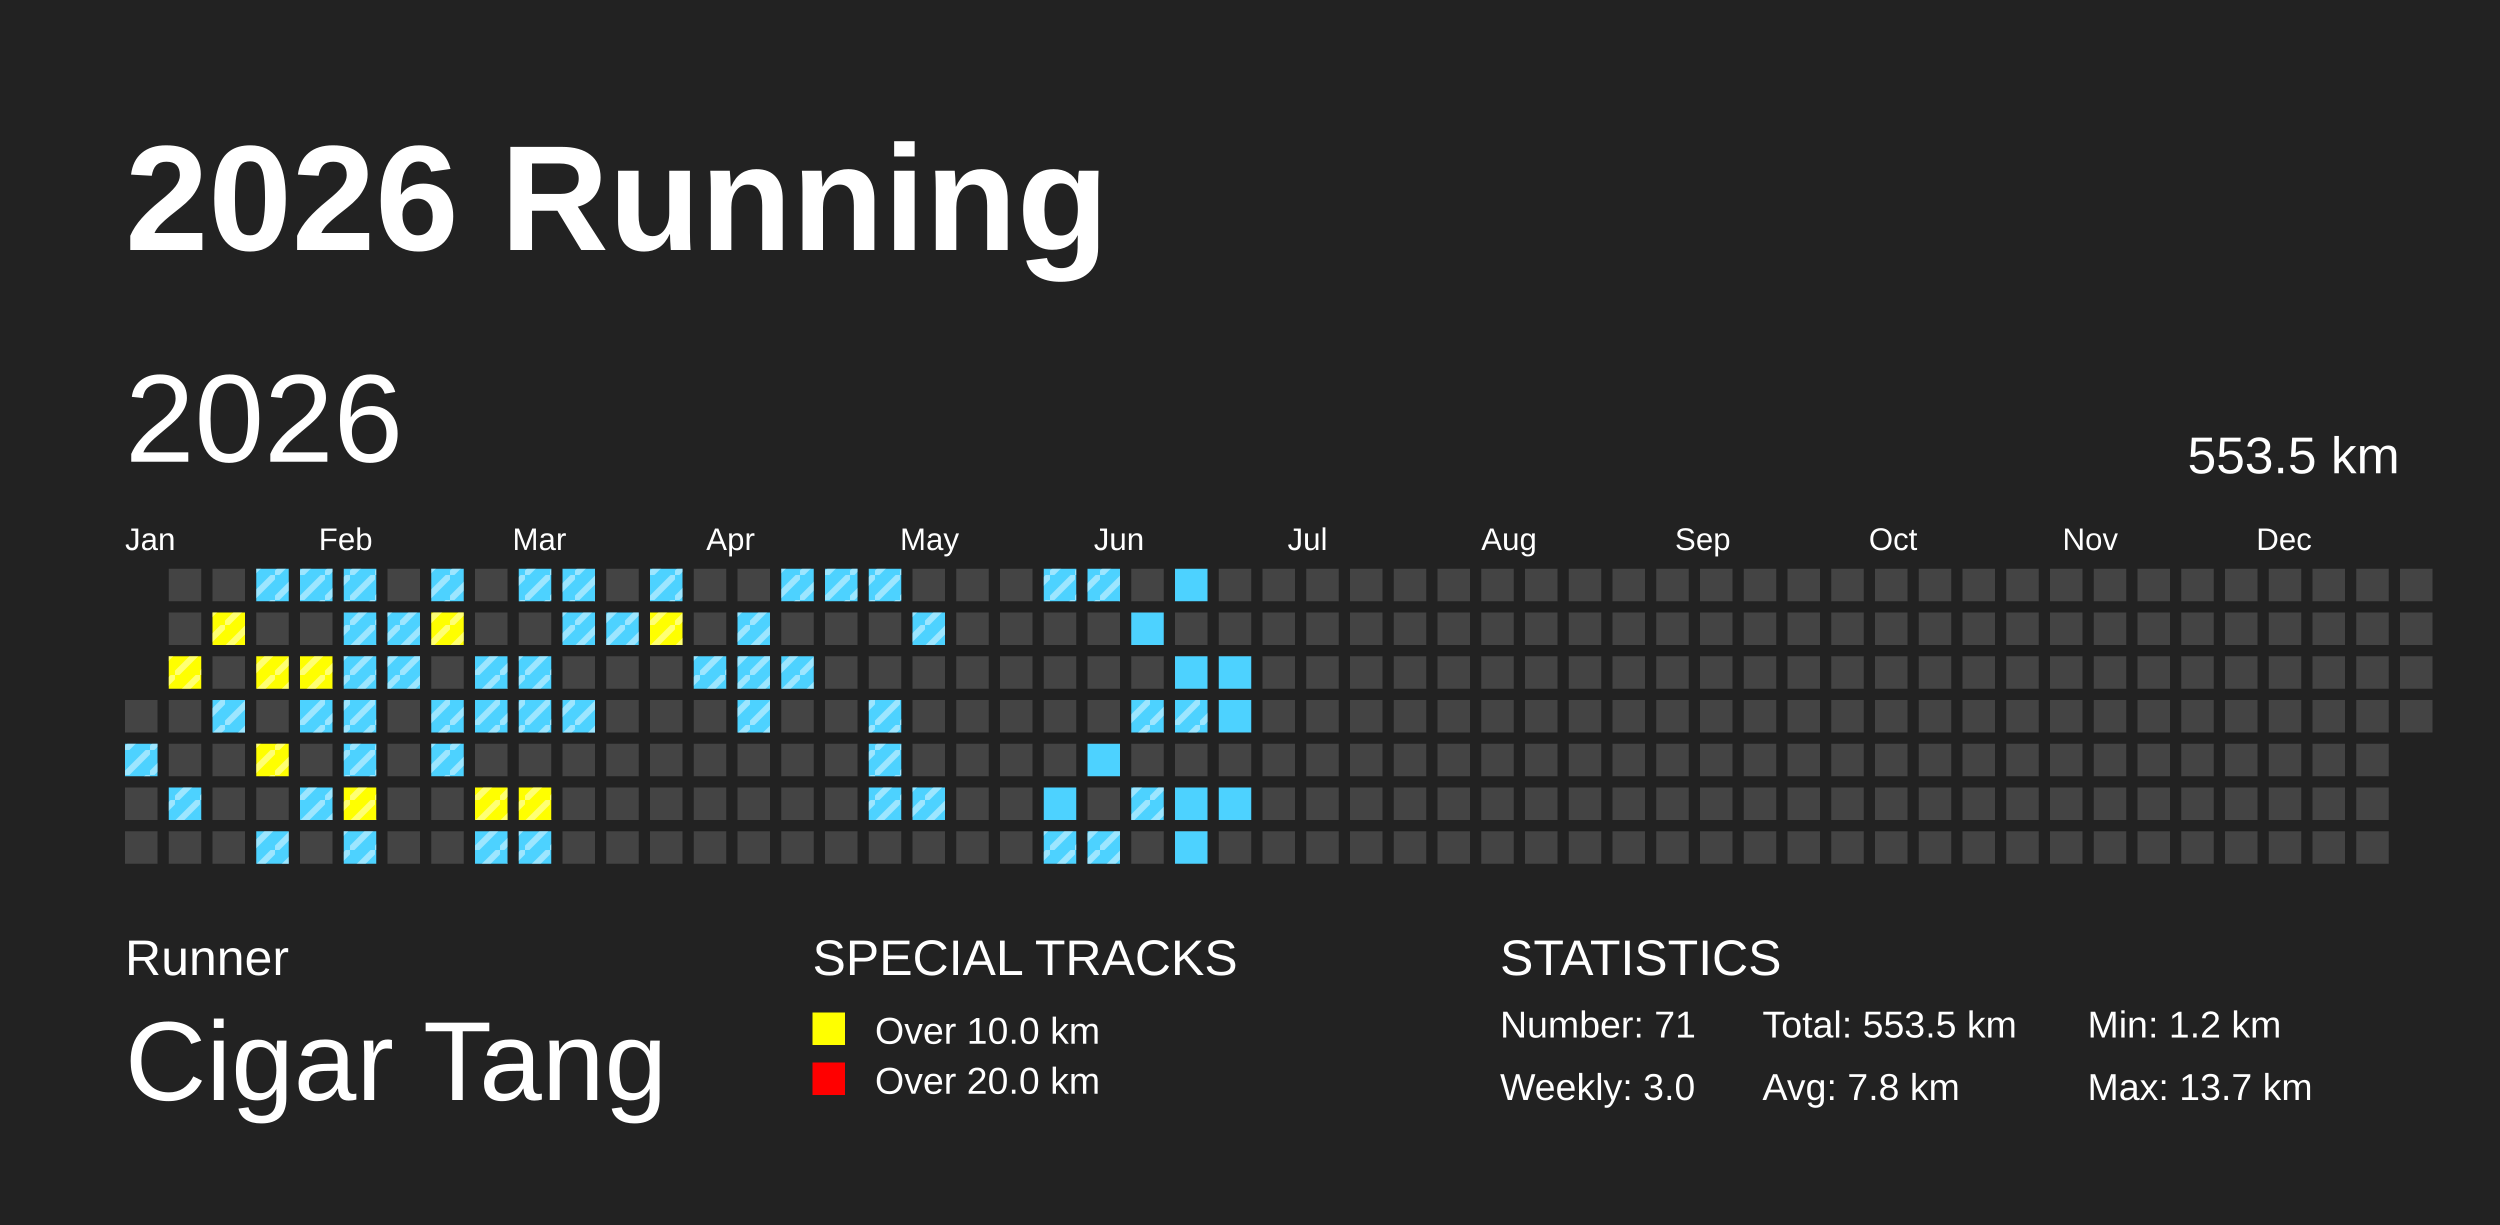
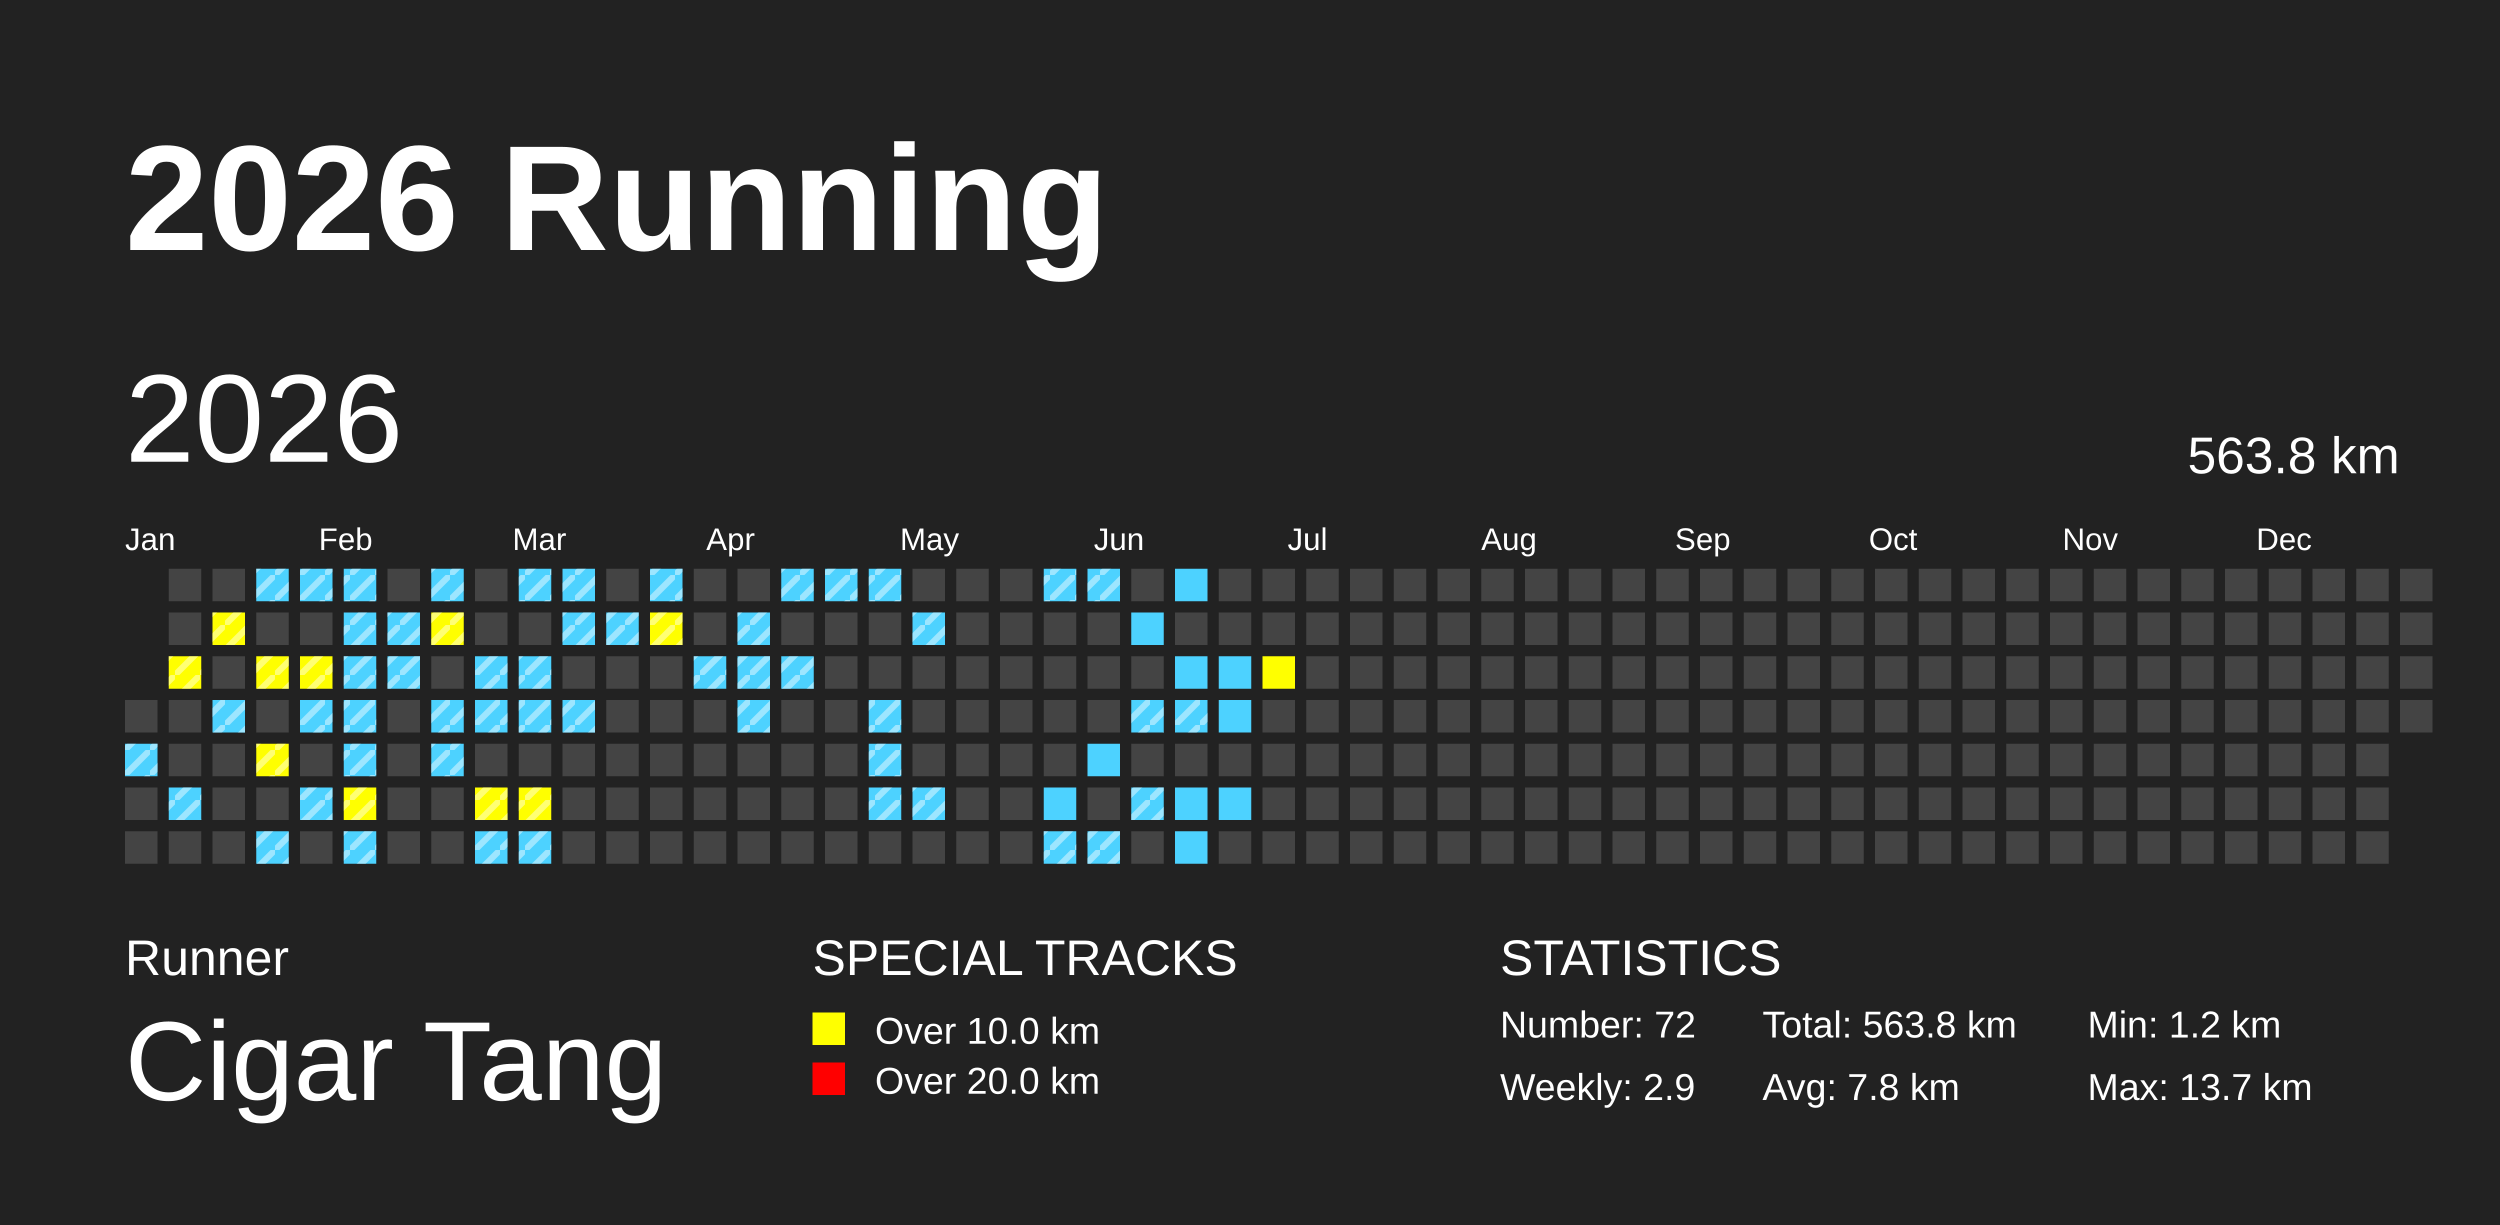
<svg xmlns="http://www.w3.org/2000/svg" baseProfile="full" height="98mm" version="1.1" viewBox="0,0,200,98" width="200mm">
  <defs>
    <pattern height="2" id="indoor-stripe" patternUnits="userSpaceOnUse" width="2">
      <line stroke="white" stroke-opacity="0.45" stroke-width="0.5" x1="0" x2="2" y1="2" y2="0" />
    </pattern>
  </defs>
  <rect fill="#222222" height="98" width="200" x="0" y="0" />
  <text fill="#FFFFFF" style="font-size:12px; font-family:Arial; font-weight:bold;" x="10" y="20">2026 Running</text>
  <text fill="#FFFFFF" style="font-size:4px; font-family:Arial" x="10" y="78">Runner</text>
  <text fill="#FFFFFF" style="font-size:9px; font-family:Arial" x="10" y="88">Cigar Tang</text>
  <text fill="#FFFFFF" style="font-size:4px; font-family:Arial" x="65" y="78">SPECIAL TRACKS</text>
  <rect fill="yellow" height="2.6" width="2.6" x="65" y="81" />
  <text fill="#FFFFFF" style="font-size:3px; font-family:Arial" x="70" y="83.5">Over 10.0 km</text>
  <rect fill="red" height="2.6" width="2.6" x="65" y="85" />
  <text fill="#FFFFFF" style="font-size:3px; font-family:Arial" x="70" y="87.5">Over 20.0 km</text>
  <text fill="#FFFFFF" style="font-size:4px; font-family:Arial" x="120" y="78">STATISTICS</text>
-   <text fill="#FFFFFF" style="font-size:3px; font-family:Arial" x="120" y="83">Number: 71</text>
-   <text fill="#FFFFFF" style="font-size:3px; font-family:Arial" x="120" y="88">Weekly: 3.0</text>
-   <text fill="#FFFFFF" style="font-size:3px; font-family:Arial" x="141" y="83">Total: 553.5 km</text>
+   <text fill="#FFFFFF" style="font-size:3px; font-family:Arial" x="120" y="83">Number: 72</text>
+   <text fill="#FFFFFF" style="font-size:3px; font-family:Arial" x="120" y="88">Weekly: 2.9</text>
+   <text fill="#FFFFFF" style="font-size:3px; font-family:Arial" x="141" y="83">Total: 563.8 km</text>
  <text fill="#FFFFFF" style="font-size:3px; font-family:Arial" x="141" y="88">Avg: 7.8 km</text>
  <text fill="#FFFFFF" style="font-size:3px; font-family:Arial" x="167" y="83">Min: 1.2 km</text>
  <text fill="#FFFFFF" style="font-size:3px; font-family:Arial" x="167" y="88">Max: 13.7 km</text>
  <text dominant-baseline="hanging" fill="#FFFFFF" style="font-size:10.0px; font-family:Arial;" x="10" y="30">2026</text>
-   <text dominant-baseline="hanging" fill="#FFFFFF" style="font-size:4.125px; font-family:Arial;" x="175" y="35">553.5 km</text>
+   <text dominant-baseline="hanging" fill="#FFFFFF" style="font-size:4.125px; font-family:Arial;" x="175" y="35">563.8 km</text>
  <text fill="#FFFFFF" style="font-size:2.5px; font-family:Arial" x="10.0" y="44">Jan</text>
  <text fill="#FFFFFF" style="font-size:2.5px; font-family:Arial" x="25.5" y="44">Feb</text>
  <text fill="#FFFFFF" style="font-size:2.5px; font-family:Arial" x="41.0" y="44">Mar</text>
  <text fill="#FFFFFF" style="font-size:2.5px; font-family:Arial" x="56.5" y="44">Apr</text>
  <text fill="#FFFFFF" style="font-size:2.5px; font-family:Arial" x="72.0" y="44">May</text>
  <text fill="#FFFFFF" style="font-size:2.5px; font-family:Arial" x="87.5" y="44">Jun</text>
  <text fill="#FFFFFF" style="font-size:2.5px; font-family:Arial" x="103.0" y="44">Jul</text>
  <text fill="#FFFFFF" style="font-size:2.5px; font-family:Arial" x="118.5" y="44">Aug</text>
  <text fill="#FFFFFF" style="font-size:2.5px; font-family:Arial" x="134.0" y="44">Sep</text>
  <text fill="#FFFFFF" style="font-size:2.5px; font-family:Arial" x="149.5" y="44">Oct</text>
  <text fill="#FFFFFF" style="font-size:2.5px; font-family:Arial" x="165.0" y="44">Nov</text>
  <text fill="#FFFFFF" style="font-size:2.5px; font-family:Arial" x="180.5" y="44">Dec</text>
  <rect fill="#444444" height="2.6" width="2.6" x="10.0" y="56.0" />
  <rect fill="#4DD2FF" height="2.6" width="2.6" x="10.0" y="59.5" />
  <rect fill="url(#indoor-stripe)" height="2.6" style="pointer-events: none;" width="2.6" x="10.0" y="59.5" />
  <rect fill="#444444" height="2.6" width="2.6" x="10.0" y="63.0" />
  <rect fill="#444444" height="2.6" width="2.6" x="10.0" y="66.5" />
  <rect fill="#444444" height="2.6" width="2.6" x="13.5" y="45.5" />
  <rect fill="#444444" height="2.6" width="2.6" x="13.5" y="49.0" />
  <rect fill="yellow" height="2.6" width="2.6" x="13.5" y="52.5" />
  <rect fill="url(#indoor-stripe)" height="2.6" style="pointer-events: none;" width="2.6" x="13.5" y="52.5" />
  <rect fill="#444444" height="2.6" width="2.6" x="13.5" y="56.0" />
  <rect fill="#444444" height="2.6" width="2.6" x="13.5" y="59.5" />
  <rect fill="#4DD2FF" height="2.6" width="2.6" x="13.5" y="63.0" />
  <rect fill="url(#indoor-stripe)" height="2.6" style="pointer-events: none;" width="2.6" x="13.5" y="63.0" />
  <rect fill="#444444" height="2.6" width="2.6" x="13.5" y="66.5" />
  <rect fill="#444444" height="2.6" width="2.6" x="17.0" y="45.5" />
  <rect fill="yellow" height="2.6" width="2.6" x="17.0" y="49.0" />
  <rect fill="url(#indoor-stripe)" height="2.6" style="pointer-events: none;" width="2.6" x="17.0" y="49.0" />
  <rect fill="#444444" height="2.6" width="2.6" x="17.0" y="52.5" />
  <rect fill="#4DD2FF" height="2.6" width="2.6" x="17.0" y="56.0" />
  <rect fill="url(#indoor-stripe)" height="2.6" style="pointer-events: none;" width="2.6" x="17.0" y="56.0" />
  <rect fill="#444444" height="2.6" width="2.6" x="17.0" y="59.5" />
  <rect fill="#444444" height="2.6" width="2.6" x="17.0" y="63.0" />
  <rect fill="#444444" height="2.6" width="2.6" x="17.0" y="66.5" />
  <rect fill="#4DD2FF" height="2.6" width="2.6" x="20.5" y="45.5" />
  <rect fill="url(#indoor-stripe)" height="2.6" style="pointer-events: none;" width="2.6" x="20.5" y="45.5" />
  <rect fill="#444444" height="2.6" width="2.6" x="20.5" y="49.0" />
  <rect fill="yellow" height="2.6" width="2.6" x="20.5" y="52.5" />
  <rect fill="url(#indoor-stripe)" height="2.6" style="pointer-events: none;" width="2.6" x="20.5" y="52.5" />
  <rect fill="#444444" height="2.6" width="2.6" x="20.5" y="56.0" />
  <rect fill="yellow" height="2.6" width="2.6" x="20.5" y="59.5" />
  <rect fill="url(#indoor-stripe)" height="2.6" style="pointer-events: none;" width="2.6" x="20.5" y="59.5" />
  <rect fill="#444444" height="2.6" width="2.6" x="20.5" y="63.0" />
  <rect fill="#4DD2FF" height="2.6" width="2.6" x="20.5" y="66.5" />
  <rect fill="url(#indoor-stripe)" height="2.6" style="pointer-events: none;" width="2.6" x="20.5" y="66.5" />
  <rect fill="#4DD2FF" height="2.6" width="2.6" x="24.0" y="45.5" />
  <rect fill="url(#indoor-stripe)" height="2.6" style="pointer-events: none;" width="2.6" x="24.0" y="45.5" />
  <rect fill="#444444" height="2.6" width="2.6" x="24.0" y="49.0" />
  <rect fill="yellow" height="2.6" width="2.6" x="24.0" y="52.5" />
  <rect fill="url(#indoor-stripe)" height="2.6" style="pointer-events: none;" width="2.6" x="24.0" y="52.5" />
  <rect fill="#4DD2FF" height="2.6" width="2.6" x="24.0" y="56.0" />
  <rect fill="url(#indoor-stripe)" height="2.6" style="pointer-events: none;" width="2.6" x="24.0" y="56.0" />
  <rect fill="#444444" height="2.6" width="2.6" x="24.0" y="59.5" />
  <rect fill="#4DD2FF" height="2.6" width="2.6" x="24.0" y="63.0" />
  <rect fill="url(#indoor-stripe)" height="2.6" style="pointer-events: none;" width="2.6" x="24.0" y="63.0" />
  <rect fill="#444444" height="2.6" width="2.6" x="24.0" y="66.5" />
  <rect fill="#4DD2FF" height="2.6" width="2.6" x="27.5" y="45.5" />
  <rect fill="url(#indoor-stripe)" height="2.6" style="pointer-events: none;" width="2.6" x="27.5" y="45.5" />
  <rect fill="#4DD2FF" height="2.6" width="2.6" x="27.5" y="49.0" />
  <rect fill="url(#indoor-stripe)" height="2.6" style="pointer-events: none;" width="2.6" x="27.5" y="49.0" />
  <rect fill="#4DD2FF" height="2.6" width="2.6" x="27.5" y="52.5" />
  <rect fill="url(#indoor-stripe)" height="2.6" style="pointer-events: none;" width="2.6" x="27.5" y="52.5" />
  <rect fill="#4DD2FF" height="2.6" width="2.6" x="27.5" y="56.0" />
  <rect fill="url(#indoor-stripe)" height="2.6" style="pointer-events: none;" width="2.6" x="27.5" y="56.0" />
  <rect fill="#4DD2FF" height="2.6" width="2.6" x="27.5" y="59.5" />
  <rect fill="url(#indoor-stripe)" height="2.6" style="pointer-events: none;" width="2.6" x="27.5" y="59.5" />
  <rect fill="yellow" height="2.6" width="2.6" x="27.5" y="63.0" />
  <rect fill="url(#indoor-stripe)" height="2.6" style="pointer-events: none;" width="2.6" x="27.5" y="63.0" />
  <rect fill="#4DD2FF" height="2.6" width="2.6" x="27.5" y="66.5" />
  <rect fill="url(#indoor-stripe)" height="2.6" style="pointer-events: none;" width="2.6" x="27.5" y="66.5" />
  <rect fill="#444444" height="2.6" width="2.6" x="31.0" y="45.5" />
  <rect fill="#4DD2FF" height="2.6" width="2.6" x="31.0" y="49.0" />
  <rect fill="url(#indoor-stripe)" height="2.6" style="pointer-events: none;" width="2.6" x="31.0" y="49.0" />
  <rect fill="#4DD2FF" height="2.6" width="2.6" x="31.0" y="52.5" />
  <rect fill="url(#indoor-stripe)" height="2.6" style="pointer-events: none;" width="2.6" x="31.0" y="52.5" />
  <rect fill="#444444" height="2.6" width="2.6" x="31.0" y="56.0" />
  <rect fill="#444444" height="2.6" width="2.6" x="31.0" y="59.5" />
  <rect fill="#444444" height="2.6" width="2.6" x="31.0" y="63.0" />
  <rect fill="#444444" height="2.6" width="2.6" x="31.0" y="66.5" />
  <rect fill="#4DD2FF" height="2.6" width="2.6" x="34.5" y="45.5" />
  <rect fill="url(#indoor-stripe)" height="2.6" style="pointer-events: none;" width="2.6" x="34.5" y="45.5" />
  <rect fill="yellow" height="2.6" width="2.6" x="34.5" y="49.0" />
  <rect fill="url(#indoor-stripe)" height="2.6" style="pointer-events: none;" width="2.6" x="34.5" y="49.0" />
  <rect fill="#444444" height="2.6" width="2.6" x="34.5" y="52.5" />
  <rect fill="#4DD2FF" height="2.6" width="2.6" x="34.5" y="56.0" />
  <rect fill="url(#indoor-stripe)" height="2.6" style="pointer-events: none;" width="2.6" x="34.5" y="56.0" />
  <rect fill="#4DD2FF" height="2.6" width="2.6" x="34.5" y="59.5" />
  <rect fill="url(#indoor-stripe)" height="2.6" style="pointer-events: none;" width="2.6" x="34.5" y="59.5" />
  <rect fill="#444444" height="2.6" width="2.6" x="34.5" y="63.0" />
  <rect fill="#444444" height="2.6" width="2.6" x="34.5" y="66.5" />
  <rect fill="#444444" height="2.6" width="2.6" x="38.0" y="45.5" />
  <rect fill="#444444" height="2.6" width="2.6" x="38.0" y="49.0" />
  <rect fill="#4DD2FF" height="2.6" width="2.6" x="38.0" y="52.5" />
  <rect fill="url(#indoor-stripe)" height="2.6" style="pointer-events: none;" width="2.6" x="38.0" y="52.5" />
  <rect fill="#4DD2FF" height="2.6" width="2.6" x="38.0" y="56.0" />
  <rect fill="url(#indoor-stripe)" height="2.6" style="pointer-events: none;" width="2.6" x="38.0" y="56.0" />
  <rect fill="#444444" height="2.6" width="2.6" x="38.0" y="59.5" />
  <rect fill="yellow" height="2.6" width="2.6" x="38.0" y="63.0" />
  <rect fill="url(#indoor-stripe)" height="2.6" style="pointer-events: none;" width="2.6" x="38.0" y="63.0" />
  <rect fill="#4DD2FF" height="2.6" width="2.6" x="38.0" y="66.5" />
  <rect fill="url(#indoor-stripe)" height="2.6" style="pointer-events: none;" width="2.6" x="38.0" y="66.5" />
  <rect fill="#4DD2FF" height="2.6" width="2.6" x="41.5" y="45.5" />
  <rect fill="url(#indoor-stripe)" height="2.6" style="pointer-events: none;" width="2.6" x="41.5" y="45.5" />
  <rect fill="#444444" height="2.6" width="2.6" x="41.5" y="49.0" />
  <rect fill="#4DD2FF" height="2.6" width="2.6" x="41.5" y="52.5" />
  <rect fill="url(#indoor-stripe)" height="2.6" style="pointer-events: none;" width="2.6" x="41.5" y="52.5" />
  <rect fill="#4DD2FF" height="2.6" width="2.6" x="41.5" y="56.0" />
  <rect fill="url(#indoor-stripe)" height="2.6" style="pointer-events: none;" width="2.6" x="41.5" y="56.0" />
  <rect fill="#444444" height="2.6" width="2.6" x="41.5" y="59.5" />
  <rect fill="yellow" height="2.6" width="2.6" x="41.5" y="63.0" />
  <rect fill="url(#indoor-stripe)" height="2.6" style="pointer-events: none;" width="2.6" x="41.5" y="63.0" />
  <rect fill="#4DD2FF" height="2.6" width="2.6" x="41.5" y="66.5" />
  <rect fill="url(#indoor-stripe)" height="2.6" style="pointer-events: none;" width="2.6" x="41.5" y="66.5" />
  <rect fill="#4DD2FF" height="2.6" width="2.6" x="45.0" y="45.5" />
  <rect fill="url(#indoor-stripe)" height="2.6" style="pointer-events: none;" width="2.6" x="45.0" y="45.5" />
  <rect fill="#4DD2FF" height="2.6" width="2.6" x="45.0" y="49.0" />
  <rect fill="url(#indoor-stripe)" height="2.6" style="pointer-events: none;" width="2.6" x="45.0" y="49.0" />
  <rect fill="#444444" height="2.6" width="2.6" x="45.0" y="52.5" />
  <rect fill="#4DD2FF" height="2.6" width="2.6" x="45.0" y="56.0" />
  <rect fill="url(#indoor-stripe)" height="2.6" style="pointer-events: none;" width="2.6" x="45.0" y="56.0" />
  <rect fill="#444444" height="2.6" width="2.6" x="45.0" y="59.5" />
  <rect fill="#444444" height="2.6" width="2.6" x="45.0" y="63.0" />
  <rect fill="#444444" height="2.6" width="2.6" x="45.0" y="66.5" />
  <rect fill="#444444" height="2.6" width="2.6" x="48.5" y="45.5" />
  <rect fill="#4DD2FF" height="2.6" width="2.6" x="48.5" y="49.0" />
  <rect fill="url(#indoor-stripe)" height="2.6" style="pointer-events: none;" width="2.6" x="48.5" y="49.0" />
  <rect fill="#444444" height="2.6" width="2.6" x="48.5" y="52.5" />
  <rect fill="#444444" height="2.6" width="2.6" x="48.5" y="56.0" />
  <rect fill="#444444" height="2.6" width="2.6" x="48.5" y="59.5" />
  <rect fill="#444444" height="2.6" width="2.6" x="48.5" y="63.0" />
  <rect fill="#444444" height="2.6" width="2.6" x="48.5" y="66.5" />
  <rect fill="#4DD2FF" height="2.6" width="2.6" x="52.0" y="45.5" />
  <rect fill="url(#indoor-stripe)" height="2.6" style="pointer-events: none;" width="2.6" x="52.0" y="45.5" />
  <rect fill="yellow" height="2.6" width="2.6" x="52.0" y="49.0" />
  <rect fill="url(#indoor-stripe)" height="2.6" style="pointer-events: none;" width="2.6" x="52.0" y="49.0" />
  <rect fill="#444444" height="2.6" width="2.6" x="52.0" y="52.5" />
  <rect fill="#444444" height="2.6" width="2.6" x="52.0" y="56.0" />
  <rect fill="#444444" height="2.6" width="2.6" x="52.0" y="59.5" />
  <rect fill="#444444" height="2.6" width="2.6" x="52.0" y="63.0" />
  <rect fill="#444444" height="2.6" width="2.6" x="52.0" y="66.5" />
  <rect fill="#444444" height="2.6" width="2.6" x="55.5" y="45.5" />
  <rect fill="#444444" height="2.6" width="2.6" x="55.5" y="49.0" />
  <rect fill="#4DD2FF" height="2.6" width="2.6" x="55.5" y="52.5" />
  <rect fill="url(#indoor-stripe)" height="2.6" style="pointer-events: none;" width="2.6" x="55.5" y="52.5" />
  <rect fill="#444444" height="2.6" width="2.6" x="55.5" y="56.0" />
  <rect fill="#444444" height="2.6" width="2.6" x="55.5" y="59.5" />
  <rect fill="#444444" height="2.6" width="2.6" x="55.5" y="63.0" />
  <rect fill="#444444" height="2.6" width="2.6" x="55.5" y="66.5" />
  <rect fill="#444444" height="2.6" width="2.6" x="59.0" y="45.5" />
  <rect fill="#4DD2FF" height="2.6" width="2.6" x="59.0" y="49.0" />
  <rect fill="url(#indoor-stripe)" height="2.6" style="pointer-events: none;" width="2.6" x="59.0" y="49.0" />
  <rect fill="#4DD2FF" height="2.6" width="2.6" x="59.0" y="52.5" />
  <rect fill="url(#indoor-stripe)" height="2.6" style="pointer-events: none;" width="2.6" x="59.0" y="52.5" />
  <rect fill="#4DD2FF" height="2.6" width="2.6" x="59.0" y="56.0" />
  <rect fill="url(#indoor-stripe)" height="2.6" style="pointer-events: none;" width="2.6" x="59.0" y="56.0" />
  <rect fill="#444444" height="2.6" width="2.6" x="59.0" y="59.5" />
  <rect fill="#444444" height="2.6" width="2.6" x="59.0" y="63.0" />
  <rect fill="#444444" height="2.6" width="2.6" x="59.0" y="66.5" />
  <rect fill="#4DD2FF" height="2.6" width="2.6" x="62.5" y="45.5" />
  <rect fill="url(#indoor-stripe)" height="2.6" style="pointer-events: none;" width="2.6" x="62.5" y="45.5" />
  <rect fill="#444444" height="2.6" width="2.6" x="62.5" y="49.0" />
  <rect fill="#4DD2FF" height="2.6" width="2.6" x="62.5" y="52.5" />
  <rect fill="url(#indoor-stripe)" height="2.6" style="pointer-events: none;" width="2.6" x="62.5" y="52.5" />
  <rect fill="#444444" height="2.6" width="2.6" x="62.5" y="56.0" />
  <rect fill="#444444" height="2.6" width="2.6" x="62.5" y="59.5" />
  <rect fill="#444444" height="2.6" width="2.6" x="62.5" y="63.0" />
  <rect fill="#444444" height="2.6" width="2.6" x="62.5" y="66.5" />
  <rect fill="#4DD2FF" height="2.6" width="2.6" x="66.0" y="45.5" />
  <rect fill="url(#indoor-stripe)" height="2.6" style="pointer-events: none;" width="2.6" x="66.0" y="45.5" />
  <rect fill="#444444" height="2.6" width="2.6" x="66.0" y="49.0" />
  <rect fill="#444444" height="2.6" width="2.6" x="66.0" y="52.5" />
  <rect fill="#444444" height="2.6" width="2.6" x="66.0" y="56.0" />
  <rect fill="#444444" height="2.6" width="2.6" x="66.0" y="59.5" />
  <rect fill="#444444" height="2.6" width="2.6" x="66.0" y="63.0" />
  <rect fill="#444444" height="2.6" width="2.6" x="66.0" y="66.5" />
  <rect fill="#4DD2FF" height="2.6" width="2.6" x="69.5" y="45.5" />
  <rect fill="url(#indoor-stripe)" height="2.6" style="pointer-events: none;" width="2.6" x="69.5" y="45.5" />
  <rect fill="#444444" height="2.6" width="2.6" x="69.5" y="49.0" />
  <rect fill="#444444" height="2.6" width="2.6" x="69.5" y="52.5" />
  <rect fill="#4DD2FF" height="2.6" width="2.6" x="69.5" y="56.0" />
  <rect fill="url(#indoor-stripe)" height="2.6" style="pointer-events: none;" width="2.6" x="69.5" y="56.0" />
  <rect fill="#4DD2FF" height="2.6" width="2.6" x="69.5" y="59.5" />
  <rect fill="url(#indoor-stripe)" height="2.6" style="pointer-events: none;" width="2.6" x="69.5" y="59.5" />
  <rect fill="#4DD2FF" height="2.6" width="2.6" x="69.5" y="63.0" />
  <rect fill="url(#indoor-stripe)" height="2.6" style="pointer-events: none;" width="2.6" x="69.5" y="63.0" />
  <rect fill="#444444" height="2.6" width="2.6" x="69.5" y="66.5" />
  <rect fill="#444444" height="2.6" width="2.6" x="73.0" y="45.5" />
  <rect fill="#4DD2FF" height="2.6" width="2.6" x="73.0" y="49.0" />
  <rect fill="url(#indoor-stripe)" height="2.6" style="pointer-events: none;" width="2.6" x="73.0" y="49.0" />
  <rect fill="#444444" height="2.6" width="2.6" x="73.0" y="52.5" />
  <rect fill="#444444" height="2.6" width="2.6" x="73.0" y="56.0" />
  <rect fill="#444444" height="2.6" width="2.6" x="73.0" y="59.5" />
  <rect fill="#4DD2FF" height="2.6" width="2.6" x="73.0" y="63.0" />
  <rect fill="url(#indoor-stripe)" height="2.6" style="pointer-events: none;" width="2.6" x="73.0" y="63.0" />
  <rect fill="#444444" height="2.6" width="2.6" x="73.0" y="66.5" />
  <rect fill="#444444" height="2.6" width="2.6" x="76.5" y="45.5" />
  <rect fill="#444444" height="2.6" width="2.6" x="76.5" y="49.0" />
  <rect fill="#444444" height="2.6" width="2.6" x="76.5" y="52.5" />
  <rect fill="#444444" height="2.6" width="2.6" x="76.5" y="56.0" />
  <rect fill="#444444" height="2.6" width="2.6" x="76.5" y="59.5" />
  <rect fill="#444444" height="2.6" width="2.6" x="76.5" y="63.0" />
  <rect fill="#444444" height="2.6" width="2.6" x="76.5" y="66.5" />
  <rect fill="#444444" height="2.6" width="2.6" x="80.0" y="45.5" />
  <rect fill="#444444" height="2.6" width="2.6" x="80.0" y="49.0" />
  <rect fill="#444444" height="2.6" width="2.6" x="80.0" y="52.5" />
  <rect fill="#444444" height="2.6" width="2.6" x="80.0" y="56.0" />
  <rect fill="#444444" height="2.6" width="2.6" x="80.0" y="59.5" />
  <rect fill="#444444" height="2.6" width="2.6" x="80.0" y="63.0" />
  <rect fill="#444444" height="2.6" width="2.6" x="80.0" y="66.5" />
  <rect fill="#4DD2FF" height="2.6" width="2.6" x="83.5" y="45.5" />
  <rect fill="url(#indoor-stripe)" height="2.6" style="pointer-events: none;" width="2.6" x="83.5" y="45.5" />
  <rect fill="#444444" height="2.6" width="2.6" x="83.5" y="49.0" />
  <rect fill="#444444" height="2.6" width="2.6" x="83.5" y="52.5" />
  <rect fill="#444444" height="2.6" width="2.6" x="83.5" y="56.0" />
  <rect fill="#444444" height="2.6" width="2.6" x="83.5" y="59.5" />
  <rect fill="#4DD2FF" height="2.6" width="2.6" x="83.5" y="63.0" />
  <rect fill="#4DD2FF" height="2.6" width="2.6" x="83.5" y="66.5" />
  <rect fill="url(#indoor-stripe)" height="2.6" style="pointer-events: none;" width="2.6" x="83.5" y="66.5" />
  <rect fill="#4DD2FF" height="2.6" width="2.6" x="87.0" y="45.5" />
  <rect fill="url(#indoor-stripe)" height="2.6" style="pointer-events: none;" width="2.6" x="87.0" y="45.5" />
  <rect fill="#444444" height="2.6" width="2.6" x="87.0" y="49.0" />
  <rect fill="#444444" height="2.6" width="2.6" x="87.0" y="52.5" />
  <rect fill="#444444" height="2.6" width="2.6" x="87.0" y="56.0" />
  <rect fill="#4DD2FF" height="2.6" width="2.6" x="87.0" y="59.5" />
  <rect fill="#444444" height="2.6" width="2.6" x="87.0" y="63.0" />
  <rect fill="#4DD2FF" height="2.6" width="2.6" x="87.0" y="66.5" />
  <rect fill="url(#indoor-stripe)" height="2.6" style="pointer-events: none;" width="2.6" x="87.0" y="66.5" />
  <rect fill="#444444" height="2.6" width="2.6" x="90.5" y="45.5" />
  <rect fill="#4DD2FF" height="2.6" width="2.6" x="90.5" y="49.0" />
  <rect fill="#444444" height="2.6" width="2.6" x="90.5" y="52.5" />
  <rect fill="#4DD2FF" height="2.6" width="2.6" x="90.5" y="56.0" />
  <rect fill="url(#indoor-stripe)" height="2.6" style="pointer-events: none;" width="2.6" x="90.5" y="56.0" />
  <rect fill="#444444" height="2.6" width="2.6" x="90.5" y="59.5" />
  <rect fill="#4DD2FF" height="2.6" width="2.6" x="90.5" y="63.0" />
  <rect fill="url(#indoor-stripe)" height="2.6" style="pointer-events: none;" width="2.6" x="90.5" y="63.0" />
  <rect fill="#444444" height="2.6" width="2.6" x="90.5" y="66.5" />
  <rect fill="#4DD2FF" height="2.6" width="2.6" x="94.0" y="45.5" />
  <rect fill="#444444" height="2.6" width="2.6" x="94.0" y="49.0" />
  <rect fill="#4DD2FF" height="2.6" width="2.6" x="94.0" y="52.5" />
  <rect fill="#4DD2FF" height="2.6" width="2.6" x="94.0" y="56.0" />
  <rect fill="url(#indoor-stripe)" height="2.6" style="pointer-events: none;" width="2.6" x="94.0" y="56.0" />
  <rect fill="#444444" height="2.6" width="2.6" x="94.0" y="59.5" />
  <rect fill="#4DD2FF" height="2.6" width="2.6" x="94.0" y="63.0" />
  <rect fill="#4DD2FF" height="2.6" width="2.6" x="94.0" y="66.5" />
  <rect fill="#444444" height="2.6" width="2.6" x="97.5" y="45.5" />
  <rect fill="#444444" height="2.6" width="2.6" x="97.5" y="49.0" />
  <rect fill="#4DD2FF" height="2.6" width="2.6" x="97.5" y="52.5" />
  <rect fill="#4DD2FF" height="2.6" width="2.6" x="97.5" y="56.0" />
  <rect fill="#444444" height="2.6" width="2.6" x="97.5" y="59.5" />
  <rect fill="#4DD2FF" height="2.6" width="2.6" x="97.5" y="63.0" />
  <rect fill="#444444" height="2.6" width="2.6" x="97.5" y="66.5" />
  <rect fill="#444444" height="2.6" width="2.6" x="101.0" y="45.5" />
  <rect fill="#444444" height="2.6" width="2.6" x="101.0" y="49.0" />
-   <rect fill="#444444" height="2.6" width="2.6" x="101.0" y="52.5" />
+   <rect fill="yellow" height="2.6" width="2.6" x="101.0" y="52.5" />
  <rect fill="#444444" height="2.6" width="2.6" x="101.0" y="56.0" />
  <rect fill="#444444" height="2.6" width="2.6" x="101.0" y="59.5" />
  <rect fill="#444444" height="2.6" width="2.6" x="101.0" y="63.0" />
  <rect fill="#444444" height="2.6" width="2.6" x="101.0" y="66.5" />
  <rect fill="#444444" height="2.6" width="2.6" x="104.5" y="45.5" />
  <rect fill="#444444" height="2.6" width="2.6" x="104.5" y="49.0" />
  <rect fill="#444444" height="2.6" width="2.6" x="104.5" y="52.5" />
  <rect fill="#444444" height="2.6" width="2.6" x="104.5" y="56.0" />
  <rect fill="#444444" height="2.6" width="2.6" x="104.5" y="59.5" />
  <rect fill="#444444" height="2.6" width="2.6" x="104.5" y="63.0" />
  <rect fill="#444444" height="2.6" width="2.6" x="104.5" y="66.5" />
  <rect fill="#444444" height="2.6" width="2.6" x="108.0" y="45.5" />
  <rect fill="#444444" height="2.6" width="2.6" x="108.0" y="49.0" />
  <rect fill="#444444" height="2.6" width="2.6" x="108.0" y="52.5" />
  <rect fill="#444444" height="2.6" width="2.6" x="108.0" y="56.0" />
  <rect fill="#444444" height="2.6" width="2.6" x="108.0" y="59.5" />
  <rect fill="#444444" height="2.6" width="2.6" x="108.0" y="63.0" />
  <rect fill="#444444" height="2.6" width="2.6" x="108.0" y="66.5" />
  <rect fill="#444444" height="2.6" width="2.6" x="111.5" y="45.5" />
  <rect fill="#444444" height="2.6" width="2.6" x="111.5" y="49.0" />
  <rect fill="#444444" height="2.6" width="2.6" x="111.5" y="52.5" />
  <rect fill="#444444" height="2.6" width="2.6" x="111.5" y="56.0" />
  <rect fill="#444444" height="2.6" width="2.6" x="111.5" y="59.5" />
  <rect fill="#444444" height="2.6" width="2.6" x="111.5" y="63.0" />
  <rect fill="#444444" height="2.6" width="2.6" x="111.5" y="66.5" />
  <rect fill="#444444" height="2.6" width="2.6" x="115.0" y="45.5" />
  <rect fill="#444444" height="2.6" width="2.6" x="115.0" y="49.0" />
  <rect fill="#444444" height="2.6" width="2.6" x="115.0" y="52.5" />
  <rect fill="#444444" height="2.6" width="2.6" x="115.0" y="56.0" />
  <rect fill="#444444" height="2.6" width="2.6" x="115.0" y="59.5" />
  <rect fill="#444444" height="2.6" width="2.6" x="115.0" y="63.0" />
  <rect fill="#444444" height="2.6" width="2.6" x="115.0" y="66.5" />
  <rect fill="#444444" height="2.6" width="2.6" x="118.5" y="45.5" />
  <rect fill="#444444" height="2.6" width="2.6" x="118.5" y="49.0" />
  <rect fill="#444444" height="2.6" width="2.6" x="118.5" y="52.5" />
  <rect fill="#444444" height="2.6" width="2.6" x="118.5" y="56.0" />
  <rect fill="#444444" height="2.6" width="2.6" x="118.5" y="59.5" />
  <rect fill="#444444" height="2.6" width="2.6" x="118.5" y="63.0" />
  <rect fill="#444444" height="2.6" width="2.6" x="118.5" y="66.5" />
  <rect fill="#444444" height="2.6" width="2.6" x="122.0" y="45.5" />
  <rect fill="#444444" height="2.6" width="2.6" x="122.0" y="49.0" />
  <rect fill="#444444" height="2.6" width="2.6" x="122.0" y="52.5" />
  <rect fill="#444444" height="2.6" width="2.6" x="122.0" y="56.0" />
  <rect fill="#444444" height="2.6" width="2.6" x="122.0" y="59.5" />
  <rect fill="#444444" height="2.6" width="2.6" x="122.0" y="63.0" />
  <rect fill="#444444" height="2.6" width="2.6" x="122.0" y="66.5" />
  <rect fill="#444444" height="2.6" width="2.6" x="125.5" y="45.5" />
  <rect fill="#444444" height="2.6" width="2.6" x="125.5" y="49.0" />
  <rect fill="#444444" height="2.6" width="2.6" x="125.5" y="52.5" />
  <rect fill="#444444" height="2.6" width="2.6" x="125.5" y="56.0" />
  <rect fill="#444444" height="2.6" width="2.6" x="125.5" y="59.5" />
  <rect fill="#444444" height="2.6" width="2.6" x="125.5" y="63.0" />
  <rect fill="#444444" height="2.6" width="2.6" x="125.5" y="66.5" />
  <rect fill="#444444" height="2.6" width="2.6" x="129.0" y="45.5" />
  <rect fill="#444444" height="2.6" width="2.6" x="129.0" y="49.0" />
  <rect fill="#444444" height="2.6" width="2.6" x="129.0" y="52.5" />
  <rect fill="#444444" height="2.6" width="2.6" x="129.0" y="56.0" />
  <rect fill="#444444" height="2.6" width="2.6" x="129.0" y="59.5" />
  <rect fill="#444444" height="2.6" width="2.6" x="129.0" y="63.0" />
  <rect fill="#444444" height="2.6" width="2.6" x="129.0" y="66.5" />
  <rect fill="#444444" height="2.6" width="2.6" x="132.5" y="45.5" />
  <rect fill="#444444" height="2.6" width="2.6" x="132.5" y="49.0" />
  <rect fill="#444444" height="2.6" width="2.6" x="132.5" y="52.5" />
  <rect fill="#444444" height="2.6" width="2.6" x="132.5" y="56.0" />
  <rect fill="#444444" height="2.6" width="2.6" x="132.5" y="59.5" />
  <rect fill="#444444" height="2.6" width="2.6" x="132.5" y="63.0" />
  <rect fill="#444444" height="2.6" width="2.6" x="132.5" y="66.5" />
  <rect fill="#444444" height="2.6" width="2.6" x="136.0" y="45.5" />
  <rect fill="#444444" height="2.6" width="2.6" x="136.0" y="49.0" />
  <rect fill="#444444" height="2.6" width="2.6" x="136.0" y="52.5" />
  <rect fill="#444444" height="2.6" width="2.6" x="136.0" y="56.0" />
  <rect fill="#444444" height="2.6" width="2.6" x="136.0" y="59.5" />
  <rect fill="#444444" height="2.6" width="2.6" x="136.0" y="63.0" />
  <rect fill="#444444" height="2.6" width="2.6" x="136.0" y="66.5" />
  <rect fill="#444444" height="2.6" width="2.6" x="139.5" y="45.5" />
  <rect fill="#444444" height="2.6" width="2.6" x="139.5" y="49.0" />
  <rect fill="#444444" height="2.6" width="2.6" x="139.5" y="52.5" />
  <rect fill="#444444" height="2.6" width="2.6" x="139.5" y="56.0" />
  <rect fill="#444444" height="2.6" width="2.6" x="139.5" y="59.5" />
  <rect fill="#444444" height="2.6" width="2.6" x="139.5" y="63.0" />
  <rect fill="#444444" height="2.6" width="2.6" x="139.5" y="66.5" />
  <rect fill="#444444" height="2.6" width="2.6" x="143.0" y="45.5" />
  <rect fill="#444444" height="2.6" width="2.6" x="143.0" y="49.0" />
  <rect fill="#444444" height="2.6" width="2.6" x="143.0" y="52.5" />
  <rect fill="#444444" height="2.6" width="2.6" x="143.0" y="56.0" />
  <rect fill="#444444" height="2.6" width="2.6" x="143.0" y="59.5" />
  <rect fill="#444444" height="2.6" width="2.6" x="143.0" y="63.0" />
  <rect fill="#444444" height="2.6" width="2.6" x="143.0" y="66.5" />
  <rect fill="#444444" height="2.6" width="2.6" x="146.5" y="45.5" />
  <rect fill="#444444" height="2.6" width="2.6" x="146.5" y="49.0" />
  <rect fill="#444444" height="2.6" width="2.6" x="146.5" y="52.5" />
  <rect fill="#444444" height="2.6" width="2.6" x="146.5" y="56.0" />
  <rect fill="#444444" height="2.6" width="2.6" x="146.5" y="59.5" />
  <rect fill="#444444" height="2.6" width="2.6" x="146.5" y="63.0" />
  <rect fill="#444444" height="2.6" width="2.6" x="146.5" y="66.5" />
  <rect fill="#444444" height="2.6" width="2.6" x="150.0" y="45.5" />
  <rect fill="#444444" height="2.6" width="2.6" x="150.0" y="49.0" />
  <rect fill="#444444" height="2.6" width="2.6" x="150.0" y="52.5" />
  <rect fill="#444444" height="2.6" width="2.6" x="150.0" y="56.0" />
  <rect fill="#444444" height="2.6" width="2.6" x="150.0" y="59.5" />
  <rect fill="#444444" height="2.6" width="2.6" x="150.0" y="63.0" />
  <rect fill="#444444" height="2.6" width="2.6" x="150.0" y="66.5" />
  <rect fill="#444444" height="2.6" width="2.6" x="153.5" y="45.5" />
  <rect fill="#444444" height="2.6" width="2.6" x="153.5" y="49.0" />
  <rect fill="#444444" height="2.6" width="2.6" x="153.5" y="52.5" />
  <rect fill="#444444" height="2.6" width="2.6" x="153.5" y="56.0" />
  <rect fill="#444444" height="2.6" width="2.6" x="153.5" y="59.5" />
  <rect fill="#444444" height="2.6" width="2.6" x="153.5" y="63.0" />
  <rect fill="#444444" height="2.6" width="2.6" x="153.5" y="66.5" />
  <rect fill="#444444" height="2.6" width="2.6" x="157.0" y="45.5" />
  <rect fill="#444444" height="2.6" width="2.6" x="157.0" y="49.0" />
  <rect fill="#444444" height="2.6" width="2.6" x="157.0" y="52.5" />
  <rect fill="#444444" height="2.6" width="2.6" x="157.0" y="56.0" />
  <rect fill="#444444" height="2.6" width="2.6" x="157.0" y="59.5" />
  <rect fill="#444444" height="2.6" width="2.6" x="157.0" y="63.0" />
  <rect fill="#444444" height="2.6" width="2.6" x="157.0" y="66.5" />
  <rect fill="#444444" height="2.6" width="2.6" x="160.5" y="45.5" />
  <rect fill="#444444" height="2.6" width="2.6" x="160.5" y="49.0" />
  <rect fill="#444444" height="2.6" width="2.6" x="160.5" y="52.5" />
  <rect fill="#444444" height="2.6" width="2.6" x="160.5" y="56.0" />
  <rect fill="#444444" height="2.6" width="2.6" x="160.5" y="59.5" />
  <rect fill="#444444" height="2.6" width="2.6" x="160.5" y="63.0" />
  <rect fill="#444444" height="2.6" width="2.6" x="160.5" y="66.5" />
  <rect fill="#444444" height="2.6" width="2.6" x="164.0" y="45.5" />
  <rect fill="#444444" height="2.6" width="2.6" x="164.0" y="49.0" />
  <rect fill="#444444" height="2.6" width="2.6" x="164.0" y="52.5" />
  <rect fill="#444444" height="2.6" width="2.6" x="164.0" y="56.0" />
  <rect fill="#444444" height="2.6" width="2.6" x="164.0" y="59.5" />
  <rect fill="#444444" height="2.6" width="2.6" x="164.0" y="63.0" />
  <rect fill="#444444" height="2.6" width="2.6" x="164.0" y="66.5" />
  <rect fill="#444444" height="2.6" width="2.6" x="167.5" y="45.5" />
  <rect fill="#444444" height="2.6" width="2.6" x="167.5" y="49.0" />
  <rect fill="#444444" height="2.6" width="2.6" x="167.5" y="52.5" />
  <rect fill="#444444" height="2.6" width="2.6" x="167.5" y="56.0" />
  <rect fill="#444444" height="2.6" width="2.6" x="167.5" y="59.5" />
  <rect fill="#444444" height="2.6" width="2.6" x="167.5" y="63.0" />
  <rect fill="#444444" height="2.6" width="2.6" x="167.5" y="66.5" />
  <rect fill="#444444" height="2.6" width="2.6" x="171.0" y="45.5" />
  <rect fill="#444444" height="2.6" width="2.6" x="171.0" y="49.0" />
  <rect fill="#444444" height="2.6" width="2.6" x="171.0" y="52.5" />
  <rect fill="#444444" height="2.6" width="2.6" x="171.0" y="56.0" />
  <rect fill="#444444" height="2.6" width="2.6" x="171.0" y="59.5" />
  <rect fill="#444444" height="2.6" width="2.6" x="171.0" y="63.0" />
  <rect fill="#444444" height="2.6" width="2.6" x="171.0" y="66.5" />
  <rect fill="#444444" height="2.6" width="2.6" x="174.5" y="45.5" />
  <rect fill="#444444" height="2.6" width="2.6" x="174.5" y="49.0" />
  <rect fill="#444444" height="2.6" width="2.6" x="174.5" y="52.5" />
  <rect fill="#444444" height="2.6" width="2.6" x="174.5" y="56.0" />
  <rect fill="#444444" height="2.6" width="2.6" x="174.5" y="59.5" />
  <rect fill="#444444" height="2.6" width="2.6" x="174.5" y="63.0" />
  <rect fill="#444444" height="2.6" width="2.6" x="174.5" y="66.5" />
  <rect fill="#444444" height="2.6" width="2.6" x="178.0" y="45.5" />
  <rect fill="#444444" height="2.6" width="2.6" x="178.0" y="49.0" />
  <rect fill="#444444" height="2.6" width="2.6" x="178.0" y="52.5" />
  <rect fill="#444444" height="2.6" width="2.6" x="178.0" y="56.0" />
  <rect fill="#444444" height="2.6" width="2.6" x="178.0" y="59.5" />
  <rect fill="#444444" height="2.6" width="2.6" x="178.0" y="63.0" />
  <rect fill="#444444" height="2.6" width="2.6" x="178.0" y="66.5" />
  <rect fill="#444444" height="2.6" width="2.6" x="181.5" y="45.5" />
  <rect fill="#444444" height="2.6" width="2.6" x="181.5" y="49.0" />
  <rect fill="#444444" height="2.6" width="2.6" x="181.5" y="52.5" />
  <rect fill="#444444" height="2.6" width="2.6" x="181.5" y="56.0" />
  <rect fill="#444444" height="2.6" width="2.6" x="181.5" y="59.5" />
  <rect fill="#444444" height="2.6" width="2.6" x="181.5" y="63.0" />
  <rect fill="#444444" height="2.6" width="2.6" x="181.5" y="66.5" />
  <rect fill="#444444" height="2.6" width="2.6" x="185.0" y="45.5" />
  <rect fill="#444444" height="2.6" width="2.6" x="185.0" y="49.0" />
  <rect fill="#444444" height="2.6" width="2.6" x="185.0" y="52.5" />
  <rect fill="#444444" height="2.6" width="2.6" x="185.0" y="56.0" />
  <rect fill="#444444" height="2.6" width="2.6" x="185.0" y="59.5" />
  <rect fill="#444444" height="2.6" width="2.6" x="185.0" y="63.0" />
  <rect fill="#444444" height="2.6" width="2.6" x="185.0" y="66.5" />
  <rect fill="#444444" height="2.6" width="2.6" x="188.5" y="45.5" />
  <rect fill="#444444" height="2.6" width="2.6" x="188.5" y="49.0" />
  <rect fill="#444444" height="2.6" width="2.6" x="188.5" y="52.5" />
  <rect fill="#444444" height="2.6" width="2.6" x="188.5" y="56.0" />
  <rect fill="#444444" height="2.6" width="2.6" x="188.5" y="59.5" />
  <rect fill="#444444" height="2.6" width="2.6" x="188.5" y="63.0" />
  <rect fill="#444444" height="2.6" width="2.6" x="188.5" y="66.5" />
  <rect fill="#444444" height="2.6" width="2.6" x="192.0" y="45.5" />
  <rect fill="#444444" height="2.6" width="2.6" x="192.0" y="49.0" />
  <rect fill="#444444" height="2.6" width="2.6" x="192.0" y="52.5" />
  <rect fill="#444444" height="2.6" width="2.6" x="192.0" y="56.0" />
</svg>
